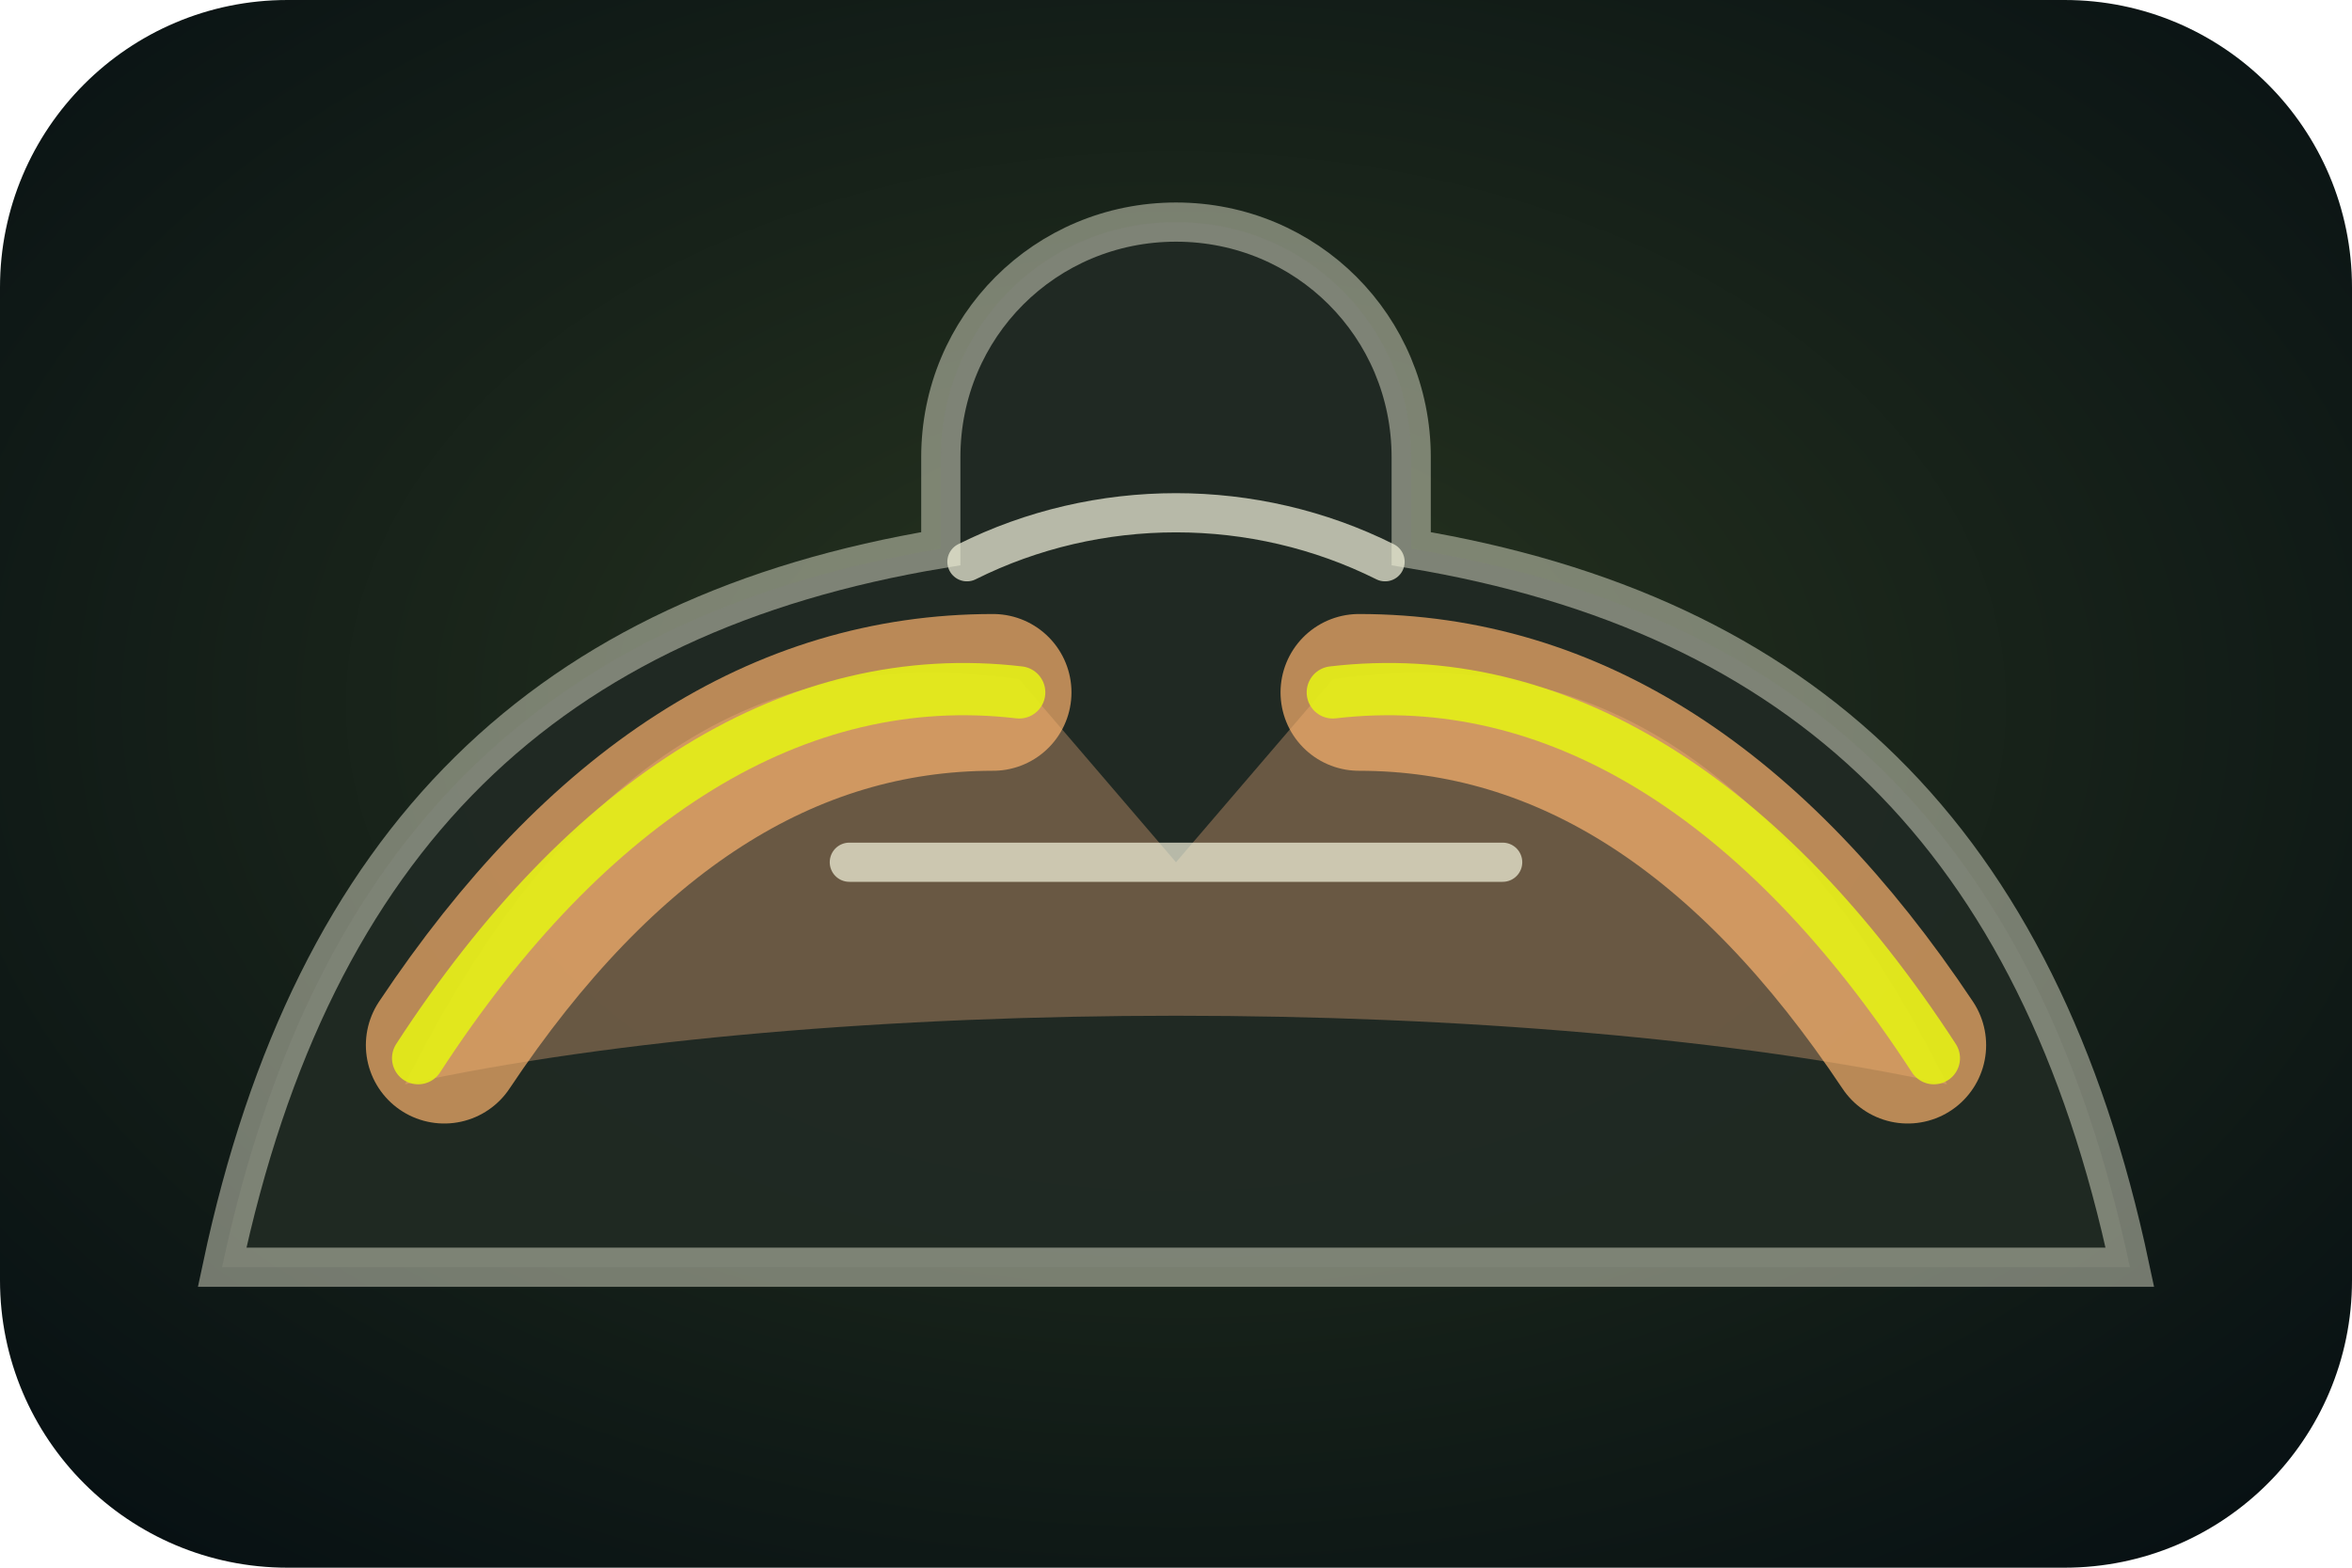
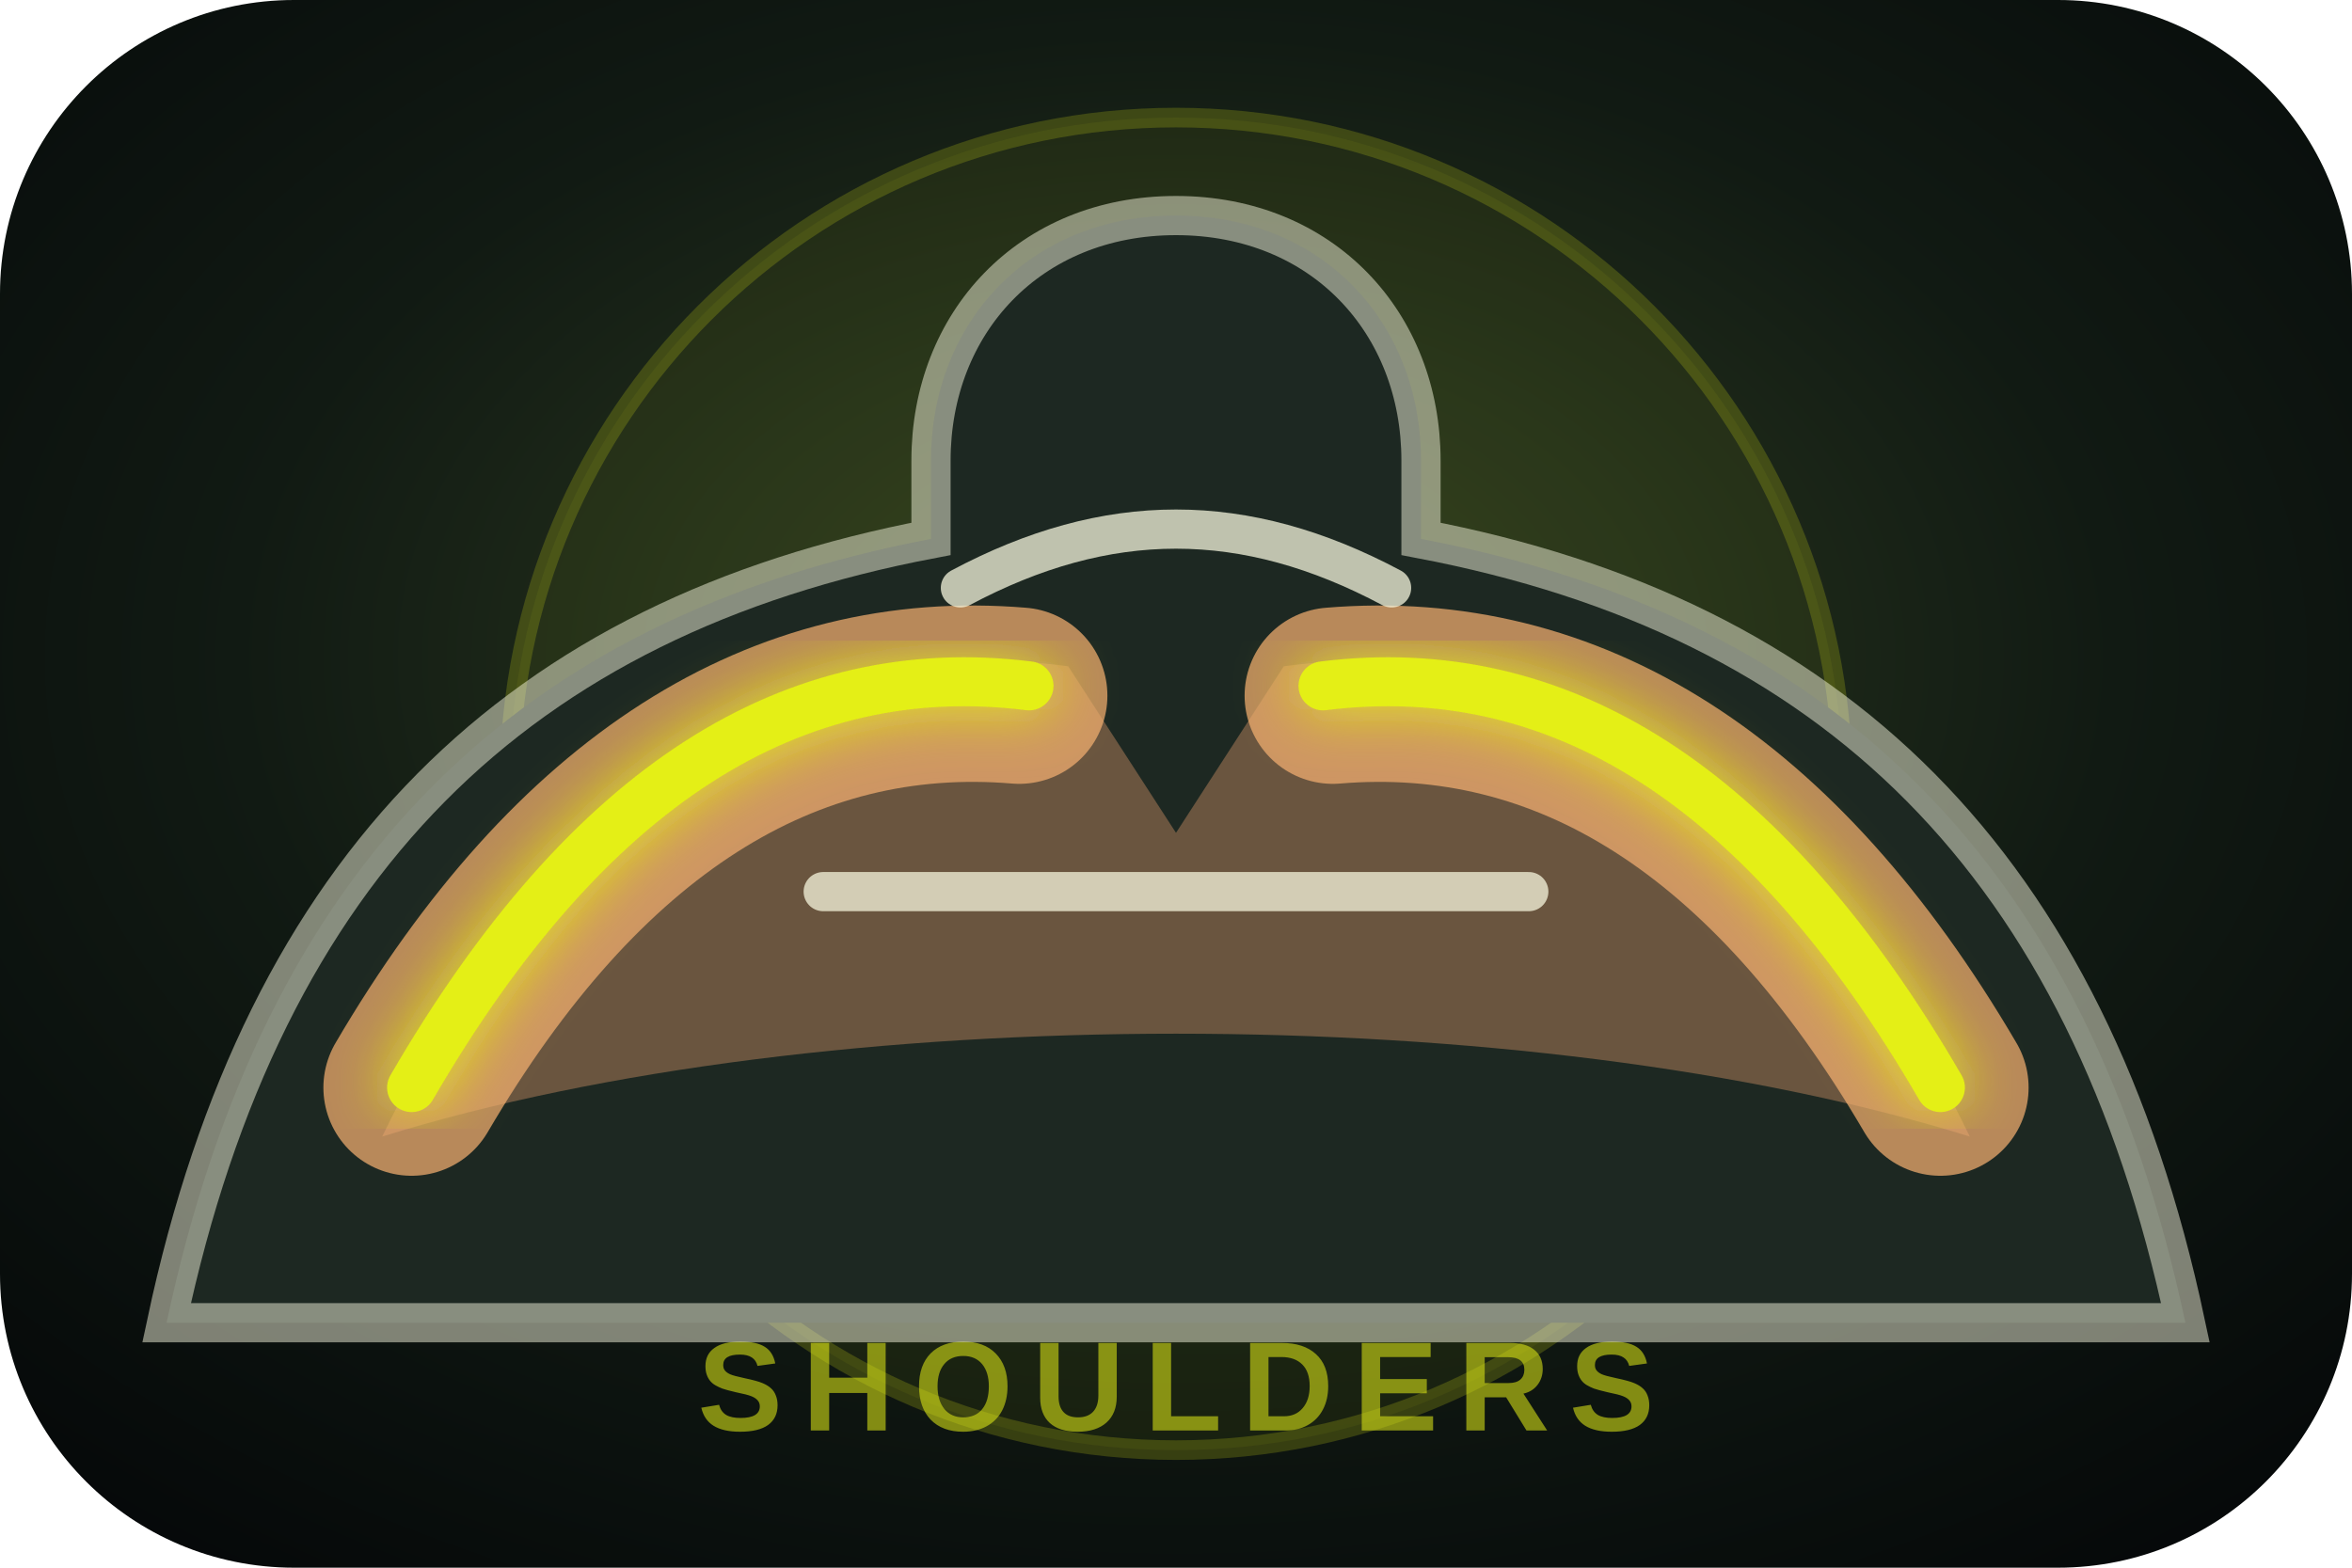
- <svg xmlns="http://www.w3.org/2000/svg" viewBox="0 0 180 120">
+ <svg xmlns="http://www.w3.org/2000/svg" viewBox="0 0 240 160">
  <defs>
-     <radialGradient id="bg" cx="50%" cy="45%" r="70%">
-       <stop offset="0" stop-color="#283520" />
-       <stop offset="1" stop-color="#071013" />
+     <radialGradient id="bg" cx="50%" cy="42%" r="72%">
+       <stop offset="0" stop-color="#314022" />
+       <stop offset=".55" stop-color="#111a13" />
+       <stop offset="1" stop-color="#050809" />
    </radialGradient>
+     <filter id="g">
+       <feGaussianBlur stdDeviation="3" result="b" />
+       <feMerge>
+         <feMergeNode in="b" />
+         <feMergeNode in="SourceGraphic" />
+       </feMerge>
+     </filter>
  </defs>
-   <rect width="180" height="120" rx="22" fill="url(#bg)" />
-   <g opacity=".98">
-     <path d="M90 17c-10 0-18 8-18 18v7c-30 5-48 22-55 55h146c-7-33-25-50-55-55v-7c0-10-8-18-18-18z" fill="#202923" stroke="#f5f5de" stroke-opacity=".45" stroke-width="3" />
-     <path d="M31 83c12-24 27-34 47-31l12 14 12-14c20-3 35 7 47 31-32-7-86-7-118 0z" fill="#d09b71" opacity=".42" />
-     <path d="M34 80c12-18 26-27 42-27M146 80c-12-18-26-27-42-27" fill="none" stroke="#ffb56f" stroke-width="12" stroke-linecap="round" opacity=".7" />
-     <path d="M65 66h50M74 43c10-5 22-5 32 0" fill="none" stroke="#f5f5de" stroke-width="3" stroke-linecap="round" opacity=".72" />
-   </g>
-   <g opacity=".9">
-     <path d="M32 81c13-20 29-30 46-28M148 81c-13-20-29-30-46-28" fill="none" stroke="#e4ef16" stroke-width="4" stroke-linecap="round" />
+   <rect width="240" height="160" rx="30" fill="url(#bg)" />
+   <circle cx="120" cy="80" r="68" fill="rgba(228,239,22,.055)" stroke="#e4ef16" stroke-opacity=".20" stroke-width="2" />
+   <text x="120" y="146" fill="#e4ef16" fill-opacity=".55" font-family="Arial, sans-serif" font-size="13" font-weight="900" text-anchor="middle" letter-spacing="2">SHOULDERS</text>
+   <path d="M120 22c-15 0-25 11-25 25v8c-42 8-68 33-78 80h206c-10-47-36-72-78-80v-8c0-14-10-25-25-25z" fill="#1d2822" stroke="#f5f5dc" stroke-opacity=".50" stroke-width="4" />
+   <path d="M39 116c18-37 40-52 70-48l11 17 11-17c30-4 52 11 70 48-45-14-117-14-162 0z" fill="#c78c62" opacity=".45" />
+   <path d="M42 111c17-29 38-42 62-40M198 111c-17-29-38-42-62-40" fill="none" stroke="#f4ae70" stroke-width="18" stroke-linecap="round" opacity=".72" />
+   <path d="M84 91h72M98 60c15-8 29-8 44 0" fill="none" stroke="#f5f5dc" stroke-width="4" stroke-linecap="round" opacity=".75" />
+   <g filter="url(#g)">
+     <path d="M42 111c18-31 39-44 63-41M198 111c-18-31-39-44-63-41" fill="none" stroke="#e4ef16" stroke-width="5" stroke-linecap="round" />
  </g>
</svg>
